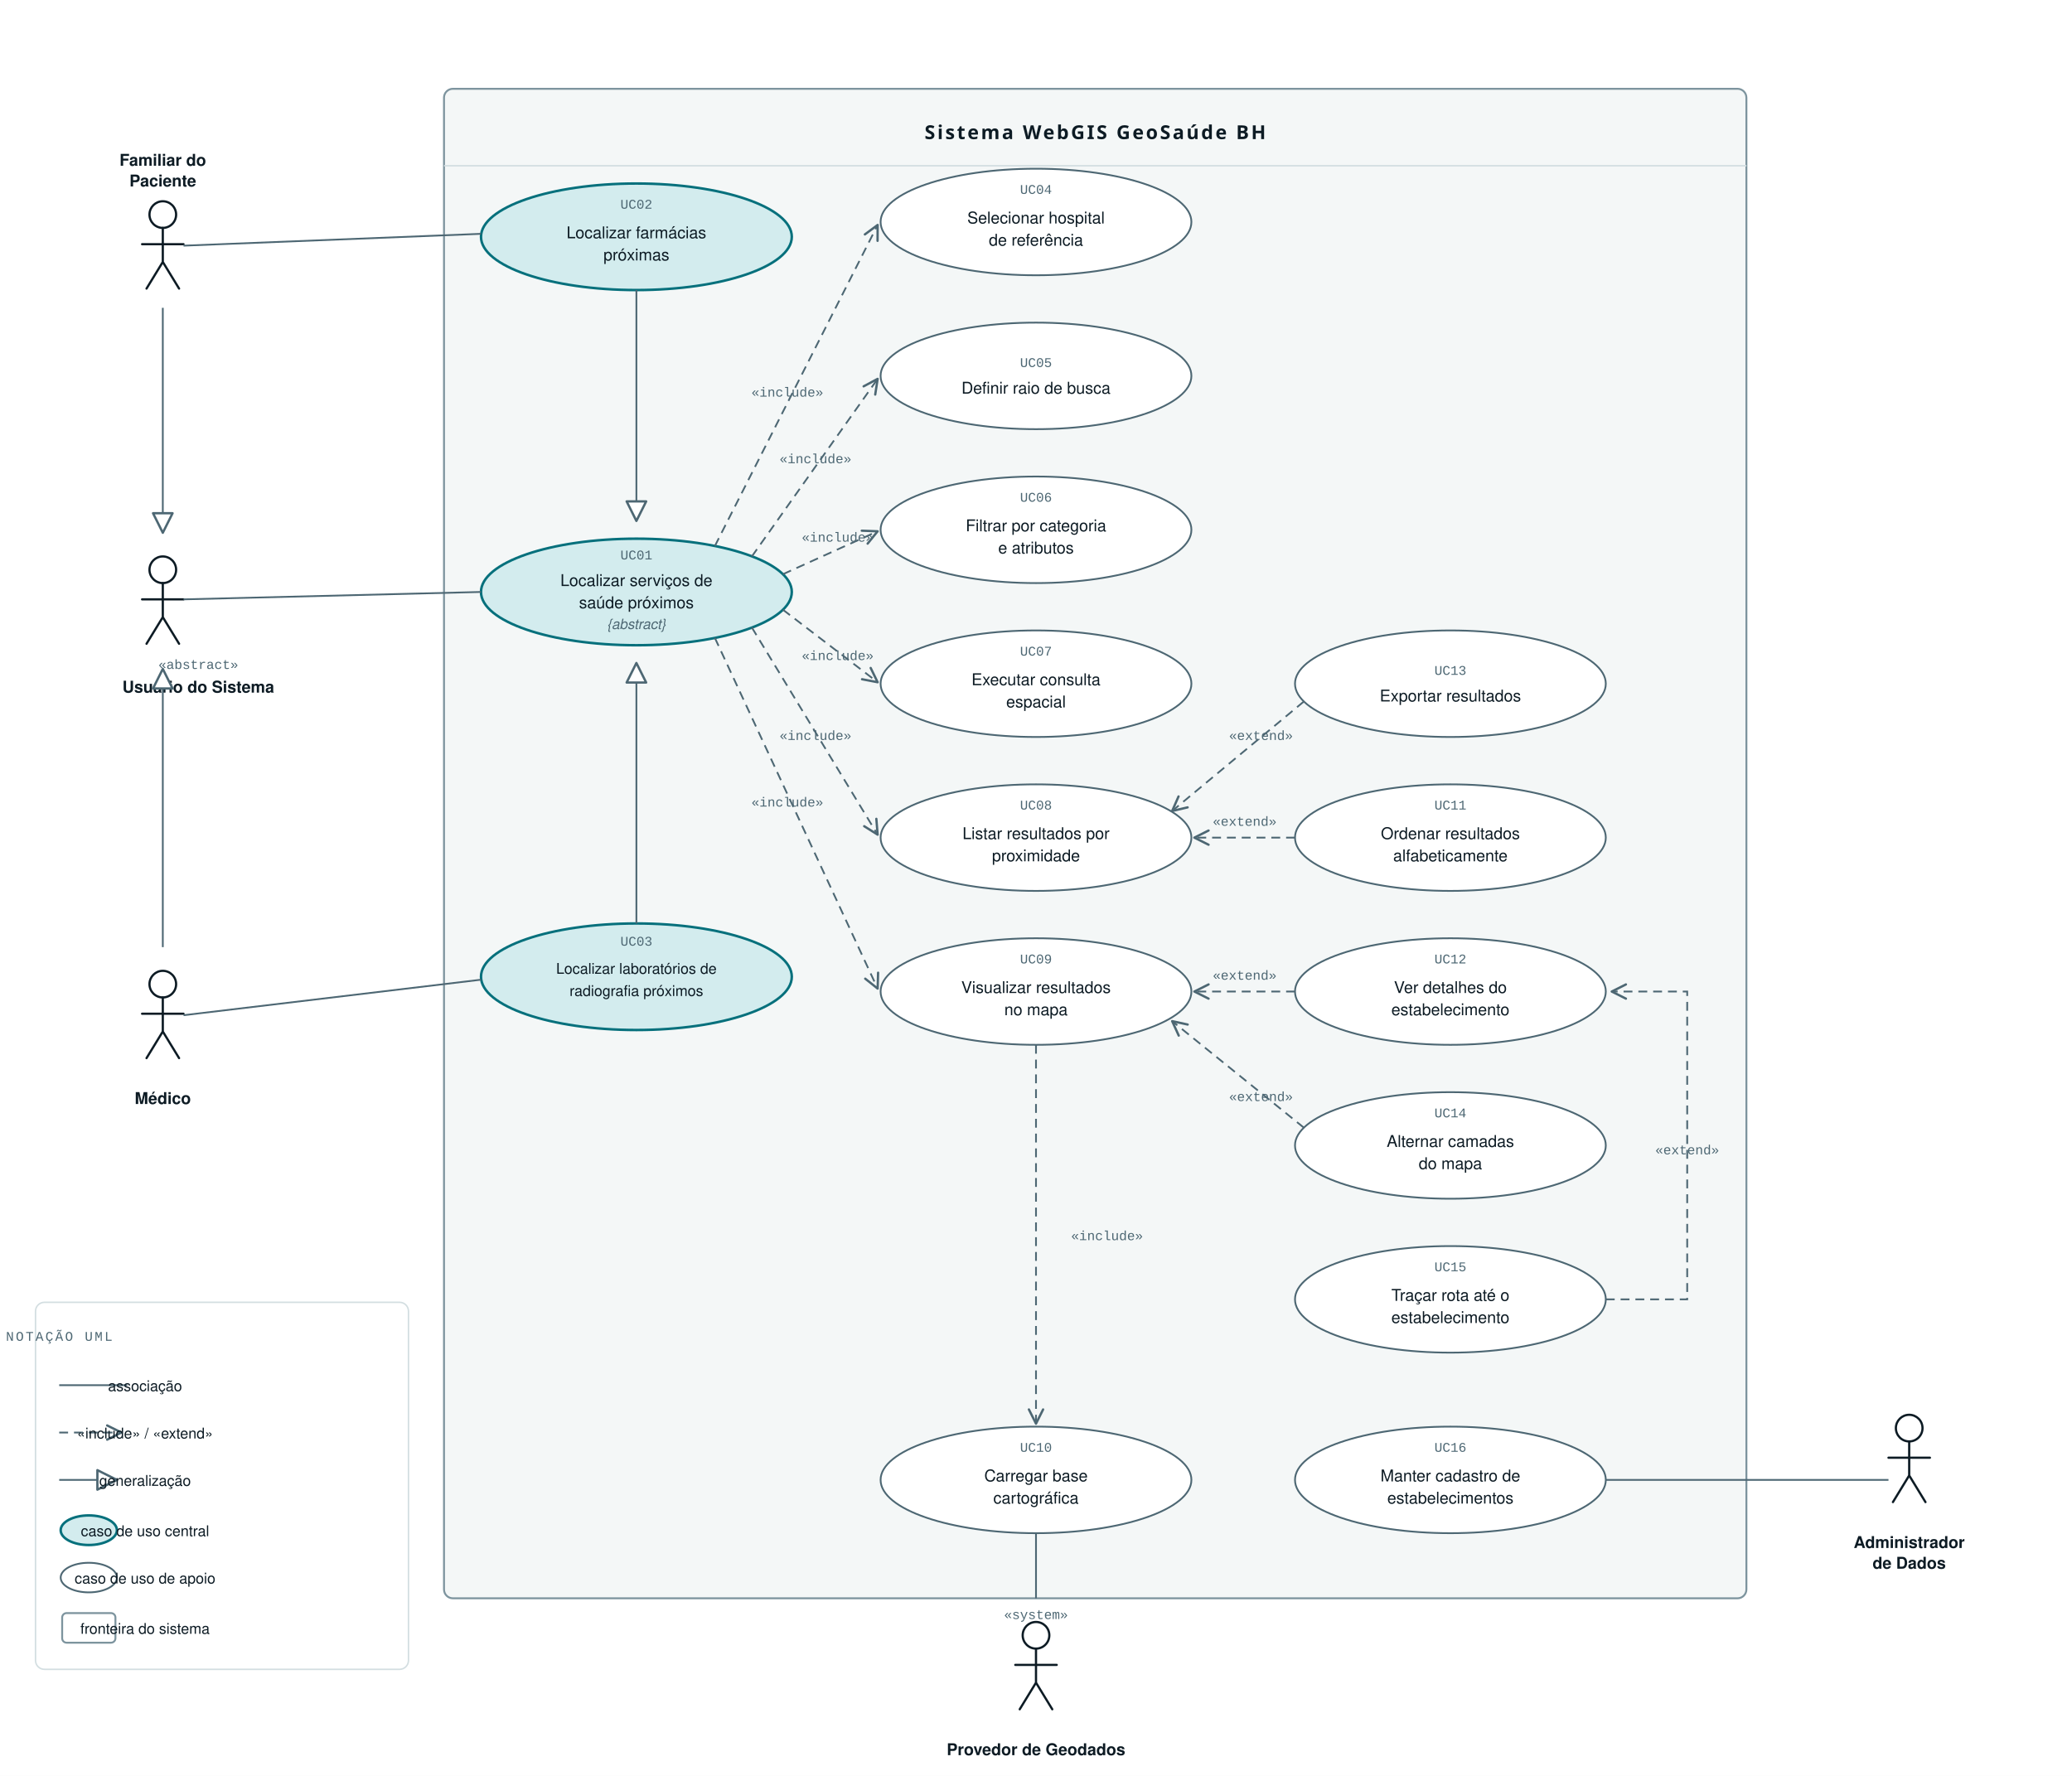
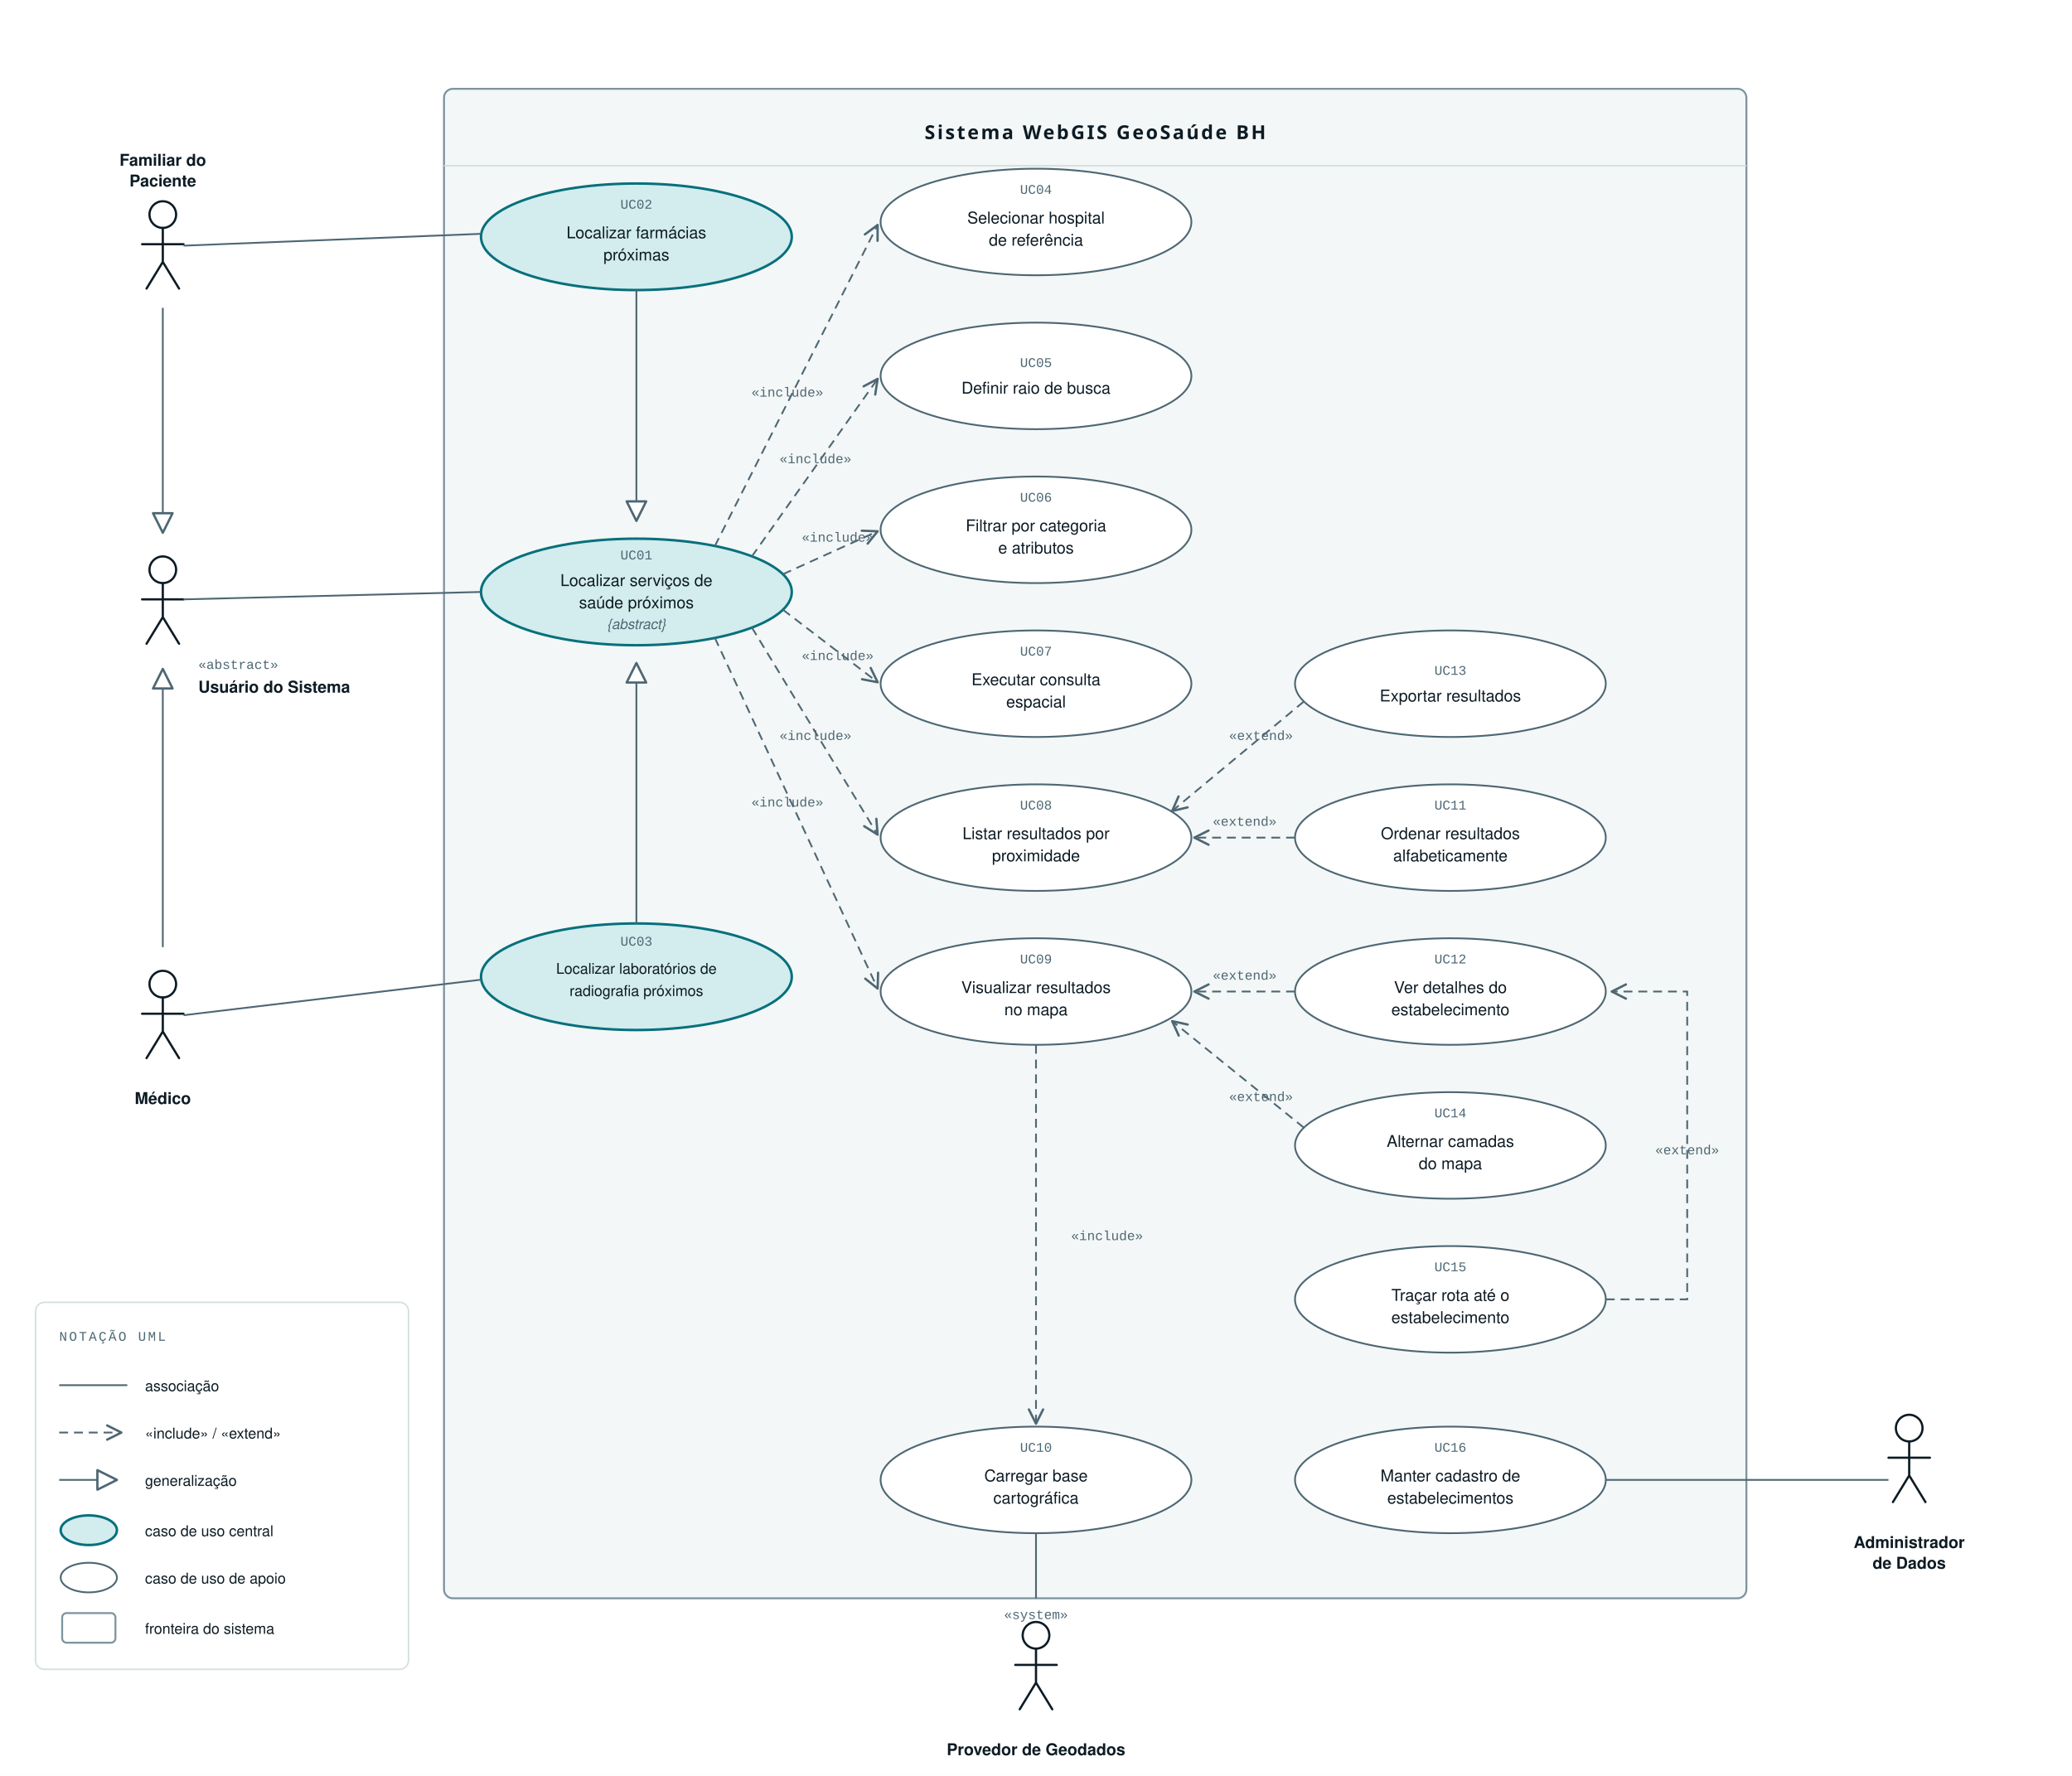
<svg xmlns="http://www.w3.org/2000/svg" viewBox="0 0 1400 1200" width="1400" height="1200" role="img" aria-label="Diagrama UML de casos de uso do sistema GeoSaúde BH">
  <style>
  text{ font-family:"Segoe UI",Helvetica,Arial,sans-serif }
  .d-boundary{ fill:none; stroke:#7d949e; stroke-width:1.3 }
  .d-boundary-bg{ fill:#f4f7f7 }
  .d-title{ fill:#0d1b24; font-family:"Bahnschrift","DIN Alternate",sans-serif;
            font-size:13px; letter-spacing:.11em; text-anchor:middle; font-weight:600 }
  .d-uc{ fill:#ffffff; stroke:#4d6773; stroke-width:1.2 }
  .d-uc--core{ fill:#d3ecee; stroke:#06707c; stroke-width:1.7 }
  .d-t{ fill:#0d1b24; font-size:11px; text-anchor:middle }
  .d-t--sm{ font-size:10px }
  .d-t--it{ font-style:italic; fill:#4d6773; font-size:9.5px }
  .d-actor{ fill:none; stroke:#0d1b24; stroke-width:1.5; stroke-linecap:round }
  .d-actor-t{ fill:#0d1b24; font-size:11px; font-weight:600; text-anchor:middle }
  .d-assoc{ stroke:#4d6773; stroke-width:1.2; fill:none }
  .d-dash{ stroke:#4d6773; stroke-width:1.2; stroke-dasharray:6 4; fill:none }
  .d-gen{ stroke:#4d6773; stroke-width:1.2; fill:none }
  .d-stereo{ fill:#4d6773; font-family:Consolas,"Courier New",monospace;
             font-size:9px; text-anchor:middle }
  .d-legend{ fill:#ffffff; stroke:#d3dee1; stroke-width:1 }
</style>
  <rect x="0" y="0" width="1400" height="1200" fill="#ffffff" />
  <defs>
    <marker id="open" markerWidth="10" markerHeight="10" refX="9" refY="5" orient="auto">
      <path d="M1,1 L9,5 L1,9" fill="none" stroke="#4d6773" stroke-width="1.3" stroke-linecap="round" stroke-linejoin="round" />
    </marker>
    <marker id="tri" markerWidth="13" markerHeight="13" refX="12" refY="6.5" orient="auto">
      <path d="M1,1 L12,6.5 L1,12 z" fill="#ffffff" stroke="#4d6773" stroke-width="1.3" stroke-linejoin="round" />
    </marker>
  </defs>
  <rect x="300" y="60" width="880" height="1020" rx="6" class="d-boundary-bg" />
  <rect x="300" y="60" width="880" height="1020" rx="6" class="d-boundary" />
  <text x="740" y="94" class="d-title">Sistema WebGIS GeoSaúde BH</text>
  <line x1="300" y1="112" x2="1180" y2="112" stroke="#d3dee1" stroke-width="1" />
  <g class="d-actor">
    <circle cx="110" cy="145" r="9" fill="#ffffff" />
    <path d="M110 154v23M96 165h28M110 177l-11 18M110 177l11 18" />
  </g>
  <text class="d-actor-t" x="110" y="112">Familiar do</text>
  <text class="d-actor-t" x="110" y="126">Paciente</text>
  <g class="d-actor">
    <circle cx="110" cy="385" r="9" fill="#ffffff" />
    <path d="M110 394v23M96 405h28M110 417l-11 18M110 417l11 18" />
  </g>
-   <text class="d-stereo" x="134" y="452" text-anchor="start">«abstract»</text>
-   <text class="d-actor-t" x="134" y="468" text-anchor="start">Usuário do Sistema</text>
+   <text class="d-stereo" x="134" y="452" style="text-anchor:start">«abstract»</text>
+   <text class="d-actor-t" x="134" y="468" style="text-anchor:start">Usuário do Sistema</text>
  <g class="d-actor">
    <circle cx="110" cy="665" r="9" fill="#ffffff" />
    <path d="M110 674v23M96 685h28M110 697l-11 18M110 697l11 18" />
  </g>
  <text class="d-actor-t" x="110" y="746">Médico</text>
  <g class="d-actor">
    <circle cx="1290" cy="965" r="9" fill="#ffffff" />
    <path d="M1290 974v23M1276 985h28M1290 997l-11 18M1290 997l11 18" />
  </g>
  <text class="d-actor-t" x="1290" y="1046">Administrador</text>
  <text class="d-actor-t" x="1290" y="1060">de Dados</text>
  <g class="d-actor">
    <circle cx="700" cy="1105" r="9" fill="#ffffff" />
    <path d="M700 1114v23M686 1125h28M700 1137l-11 18M700 1137l11 18" />
  </g>
  <text class="d-stereo" x="700" y="1094">«system»</text>
  <text class="d-actor-t" x="700" y="1186">Provedor de Geodados</text>
  <line class="d-gen" x1="110" y1="208" x2="110" y2="360" marker-end="url(#tri)" />
  <line class="d-gen" x1="110" y1="640" x2="110" y2="452" marker-end="url(#tri)" />
  <ellipse cx="430" cy="160" rx="105" ry="36" class="d-uc d-uc--core" />
  <text class="d-stereo" x="430" y="141">UC02</text>
  <text class="d-t" x="430" y="161">Localizar farmácias</text>
  <text class="d-t" x="430" y="176">próximas</text>
  <ellipse cx="430" cy="400" rx="105" ry="36" class="d-uc d-uc--core" />
  <text class="d-stereo" x="430" y="378">UC01</text>
  <text class="d-t" x="430" y="396">Localizar serviços de</text>
  <text class="d-t" x="430" y="411">saúde próximos</text>
  <text class="d-t d-t--it" x="430" y="425">{abstract}</text>
  <ellipse cx="430" cy="660" rx="105" ry="36" class="d-uc d-uc--core" />
  <text class="d-stereo" x="430" y="639">UC03</text>
  <text class="d-t d-t--sm" x="430" y="658">Localizar laboratórios de</text>
  <text class="d-t d-t--sm" x="430" y="673">radiografia próximos</text>
  <line class="d-gen" x1="430" y1="196" x2="430" y2="352" marker-end="url(#tri)" />
  <line class="d-gen" x1="430" y1="624" x2="430" y2="448" marker-end="url(#tri)" />
  <ellipse cx="700" cy="150" rx="105" ry="36" class="d-uc" />
  <text class="d-stereo" x="700" y="131">UC04</text>
  <text class="d-t" x="700" y="151">Selecionar hospital</text>
  <text class="d-t" x="700" y="166">de referência</text>
  <ellipse cx="700" cy="254" rx="105" ry="36" class="d-uc" />
  <text class="d-stereo" x="700" y="248">UC05</text>
  <text class="d-t" x="700" y="266">Definir raio de busca</text>
  <ellipse cx="700" cy="358" rx="105" ry="36" class="d-uc" />
  <text class="d-stereo" x="700" y="339">UC06</text>
  <text class="d-t" x="700" y="359">Filtrar por categoria</text>
  <text class="d-t" x="700" y="374">e atributos</text>
  <ellipse cx="700" cy="462" rx="105" ry="36" class="d-uc" />
  <text class="d-stereo" x="700" y="443">UC07</text>
  <text class="d-t" x="700" y="463">Executar consulta</text>
  <text class="d-t" x="700" y="478">espacial</text>
  <ellipse cx="700" cy="566" rx="105" ry="36" class="d-uc" />
  <text class="d-stereo" x="700" y="547">UC08</text>
  <text class="d-t" x="700" y="567">Listar resultados por</text>
  <text class="d-t" x="700" y="582">proximidade</text>
  <ellipse cx="700" cy="670" rx="105" ry="36" class="d-uc" />
  <text class="d-stereo" x="700" y="651">UC09</text>
  <text class="d-t" x="700" y="671">Visualizar resultados</text>
  <text class="d-t" x="700" y="686">no mapa</text>
  <ellipse cx="700" cy="1000" rx="105" ry="36" class="d-uc" />
  <text class="d-stereo" x="700" y="981">UC10</text>
  <text class="d-t" x="700" y="1001">Carregar base</text>
  <text class="d-t" x="700" y="1016">cartográfica</text>
  <ellipse cx="980" cy="462" rx="105" ry="36" class="d-uc" />
  <text class="d-stereo" x="980" y="456">UC13</text>
  <text class="d-t" x="980" y="474">Exportar resultados</text>
  <ellipse cx="980" cy="566" rx="105" ry="36" class="d-uc" />
  <text class="d-stereo" x="980" y="547">UC11</text>
  <text class="d-t" x="980" y="567">Ordenar resultados</text>
  <text class="d-t" x="980" y="582">alfabeticamente</text>
  <ellipse cx="980" cy="670" rx="105" ry="36" class="d-uc" />
  <text class="d-stereo" x="980" y="651">UC12</text>
  <text class="d-t" x="980" y="671">Ver detalhes do</text>
  <text class="d-t" x="980" y="686">estabelecimento</text>
  <ellipse cx="980" cy="774" rx="105" ry="36" class="d-uc" />
  <text class="d-stereo" x="980" y="755">UC14</text>
  <text class="d-t" x="980" y="775">Alternar camadas</text>
  <text class="d-t" x="980" y="790">do mapa</text>
  <ellipse cx="980" cy="878" rx="105" ry="36" class="d-uc" />
  <text class="d-stereo" x="980" y="859">UC15</text>
  <text class="d-t" x="980" y="879">Traçar rota até o</text>
  <text class="d-t" x="980" y="894">estabelecimento</text>
  <ellipse cx="980" cy="1000" rx="105" ry="36" class="d-uc" />
  <text class="d-stereo" x="980" y="981">UC16</text>
  <text class="d-t" x="980" y="1001">Manter cadastro de</text>
  <text class="d-t" x="980" y="1016">estabelecimentos</text>
  <line class="d-assoc" x1="124" y1="166" x2="325" y2="158" />
  <line class="d-assoc" x1="124" y1="405" x2="325" y2="400" />
  <line class="d-assoc" x1="124" y1="686" x2="325" y2="662" />
  <line class="d-assoc" x1="1276" y1="1000" x2="1085" y2="1000" />
  <line class="d-assoc" x1="700" y1="1080" x2="700" y2="1036" />
  <line class="d-dash" x1="483" y1="369" x2="593" y2="152" marker-end="url(#open)" />
  <line class="d-dash" x1="508" y1="376" x2="593" y2="256" marker-end="url(#open)" />
  <line class="d-dash" x1="529" y1="388" x2="593" y2="359" marker-end="url(#open)" />
  <line class="d-dash" x1="529" y1="412" x2="593" y2="461" marker-end="url(#open)" />
  <line class="d-dash" x1="508" y1="424" x2="593" y2="564" marker-end="url(#open)" />
  <line class="d-dash" x1="483" y1="431" x2="593" y2="668" marker-end="url(#open)" />
  <text class="d-stereo" x="532" y="268">«include»</text>
  <text class="d-stereo" x="551" y="313">«include»</text>
  <text class="d-stereo" x="566" y="366">«include»</text>
  <text class="d-stereo" x="566" y="446">«include»</text>
  <text class="d-stereo" x="551" y="500">«include»</text>
  <text class="d-stereo" x="532" y="545">«include»</text>
  <line class="d-dash" x1="700" y1="706" x2="700" y2="962" marker-end="url(#open)" />
  <text class="d-stereo" x="748" y="838">«include»</text>
  <line class="d-dash" x1="881" y1="474" x2="792" y2="548" marker-end="url(#open)" />
  <text class="d-stereo" x="852" y="500">«extend»</text>
  <line class="d-dash" x1="875" y1="566" x2="807" y2="566" marker-end="url(#open)" />
  <text class="d-stereo" x="841" y="558">«extend»</text>
  <line class="d-dash" x1="875" y1="670" x2="807" y2="670" marker-end="url(#open)" />
  <text class="d-stereo" x="841" y="662">«extend»</text>
  <line class="d-dash" x1="881" y1="762" x2="792" y2="690" marker-end="url(#open)" />
  <text class="d-stereo" x="852" y="744">«extend»</text>
  <polyline class="d-dash" points="1085,878 1140,878 1140,670 1089,670" marker-end="url(#open)" />
  <text class="d-stereo" x="1140" y="780">«extend»</text>
  <g>
    <rect x="24" y="880" width="252" height="248" rx="6" class="d-legend" />
-     <text x="40" y="906" class="d-stereo" text-anchor="start" style="letter-spacing:.14em">NOTAÇÃO UML</text>
+     <text x="40" y="906" class="d-stereo" style="text-anchor:start;letter-spacing:.14em">NOTAÇÃO UML</text>
    <line x1="40" y1="936" x2="86" y2="936" class="d-assoc" />
-     <text x="98" y="940" class="d-t d-t--sm" text-anchor="start">associação</text>
+     <text x="98" y="940" class="d-t d-t--sm" style="text-anchor:start">associação</text>
    <line x1="40" y1="968" x2="82" y2="968" class="d-dash" marker-end="url(#open)" />
-     <text x="98" y="972" class="d-t d-t--sm" text-anchor="start">«include» / «extend»</text>
+     <text x="98" y="972" class="d-t d-t--sm" style="text-anchor:start">«include» / «extend»</text>
    <line x1="40" y1="1000" x2="79" y2="1000" class="d-gen" marker-end="url(#tri)" />
-     <text x="98" y="1004" class="d-t d-t--sm" text-anchor="start">generalização</text>
+     <text x="98" y="1004" class="d-t d-t--sm" style="text-anchor:start">generalização</text>
    <ellipse cx="60" cy="1034" rx="19" ry="10" class="d-uc d-uc--core" />
-     <text x="98" y="1038" class="d-t d-t--sm" text-anchor="start">caso de uso central</text>
+     <text x="98" y="1038" class="d-t d-t--sm" style="text-anchor:start">caso de uso central</text>
    <ellipse cx="60" cy="1066" rx="19" ry="10" class="d-uc" />
-     <text x="98" y="1070" class="d-t d-t--sm" text-anchor="start">caso de uso de apoio</text>
+     <text x="98" y="1070" class="d-t d-t--sm" style="text-anchor:start">caso de uso de apoio</text>
    <rect x="42" y="1090" width="36" height="20" rx="3" class="d-boundary" />
-     <text x="98" y="1104" class="d-t d-t--sm" text-anchor="start">fronteira do sistema</text>
+     <text x="98" y="1104" class="d-t d-t--sm" style="text-anchor:start">fronteira do sistema</text>
  </g>
</svg>
